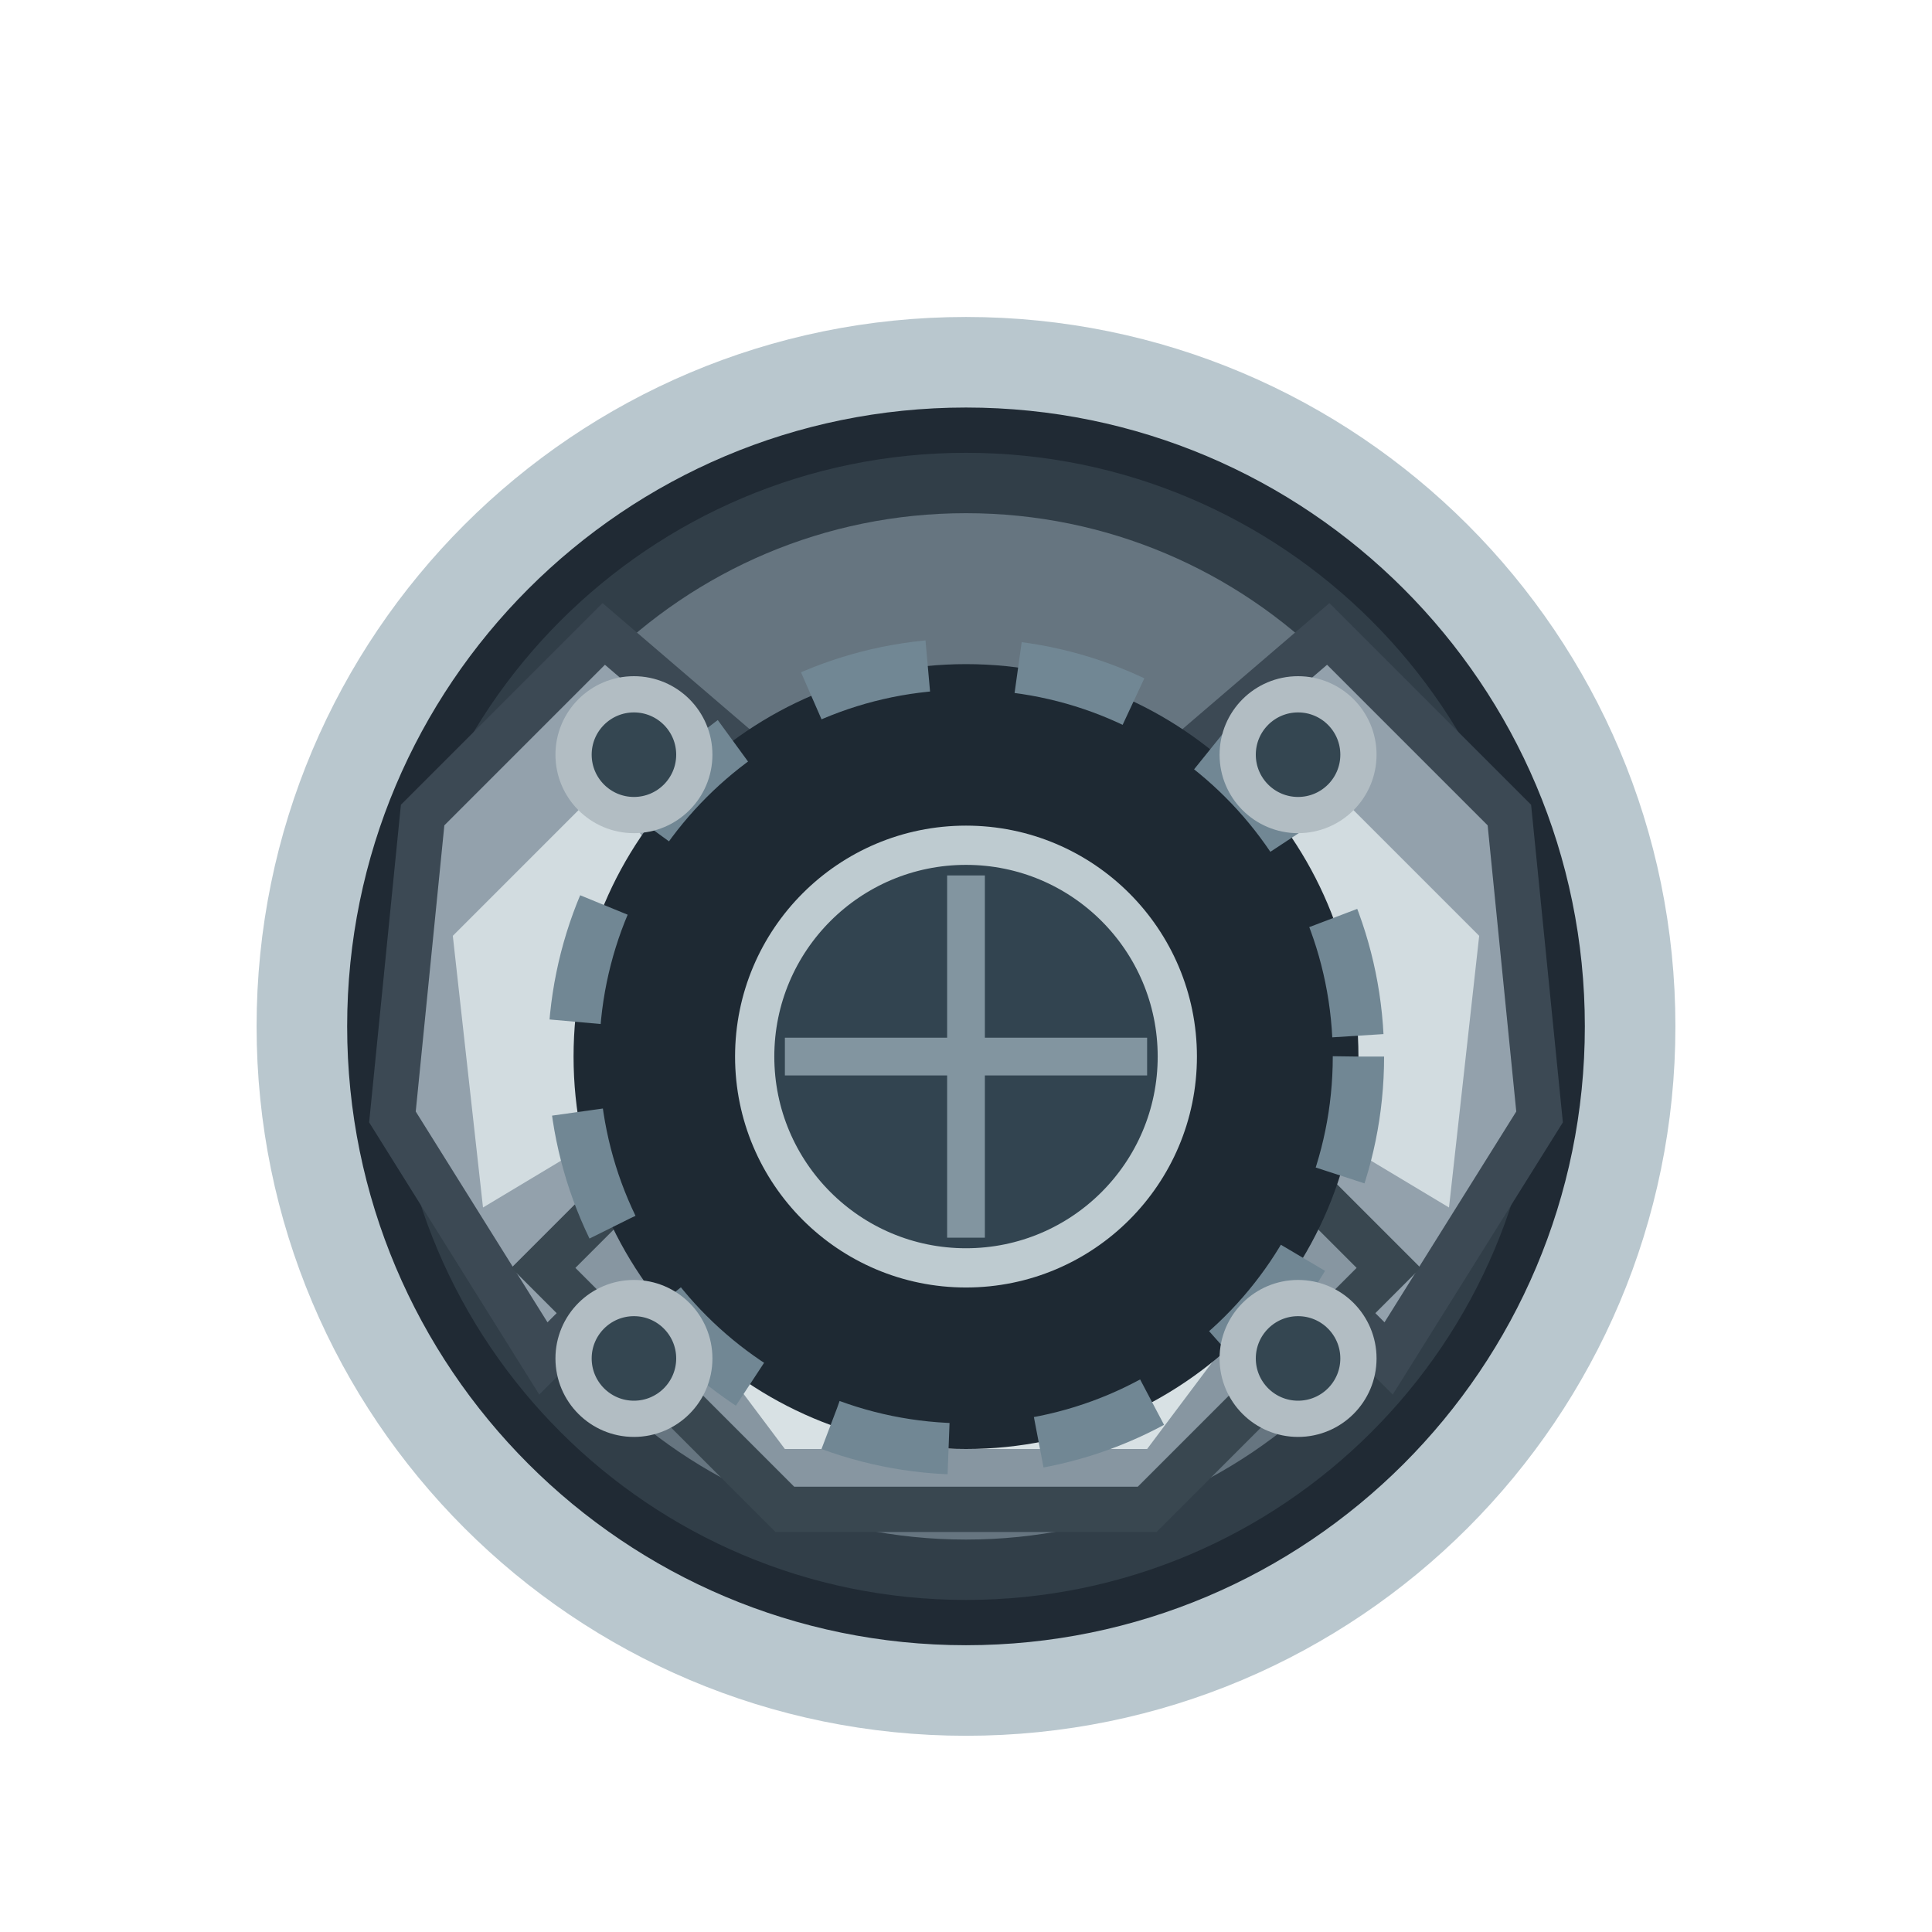
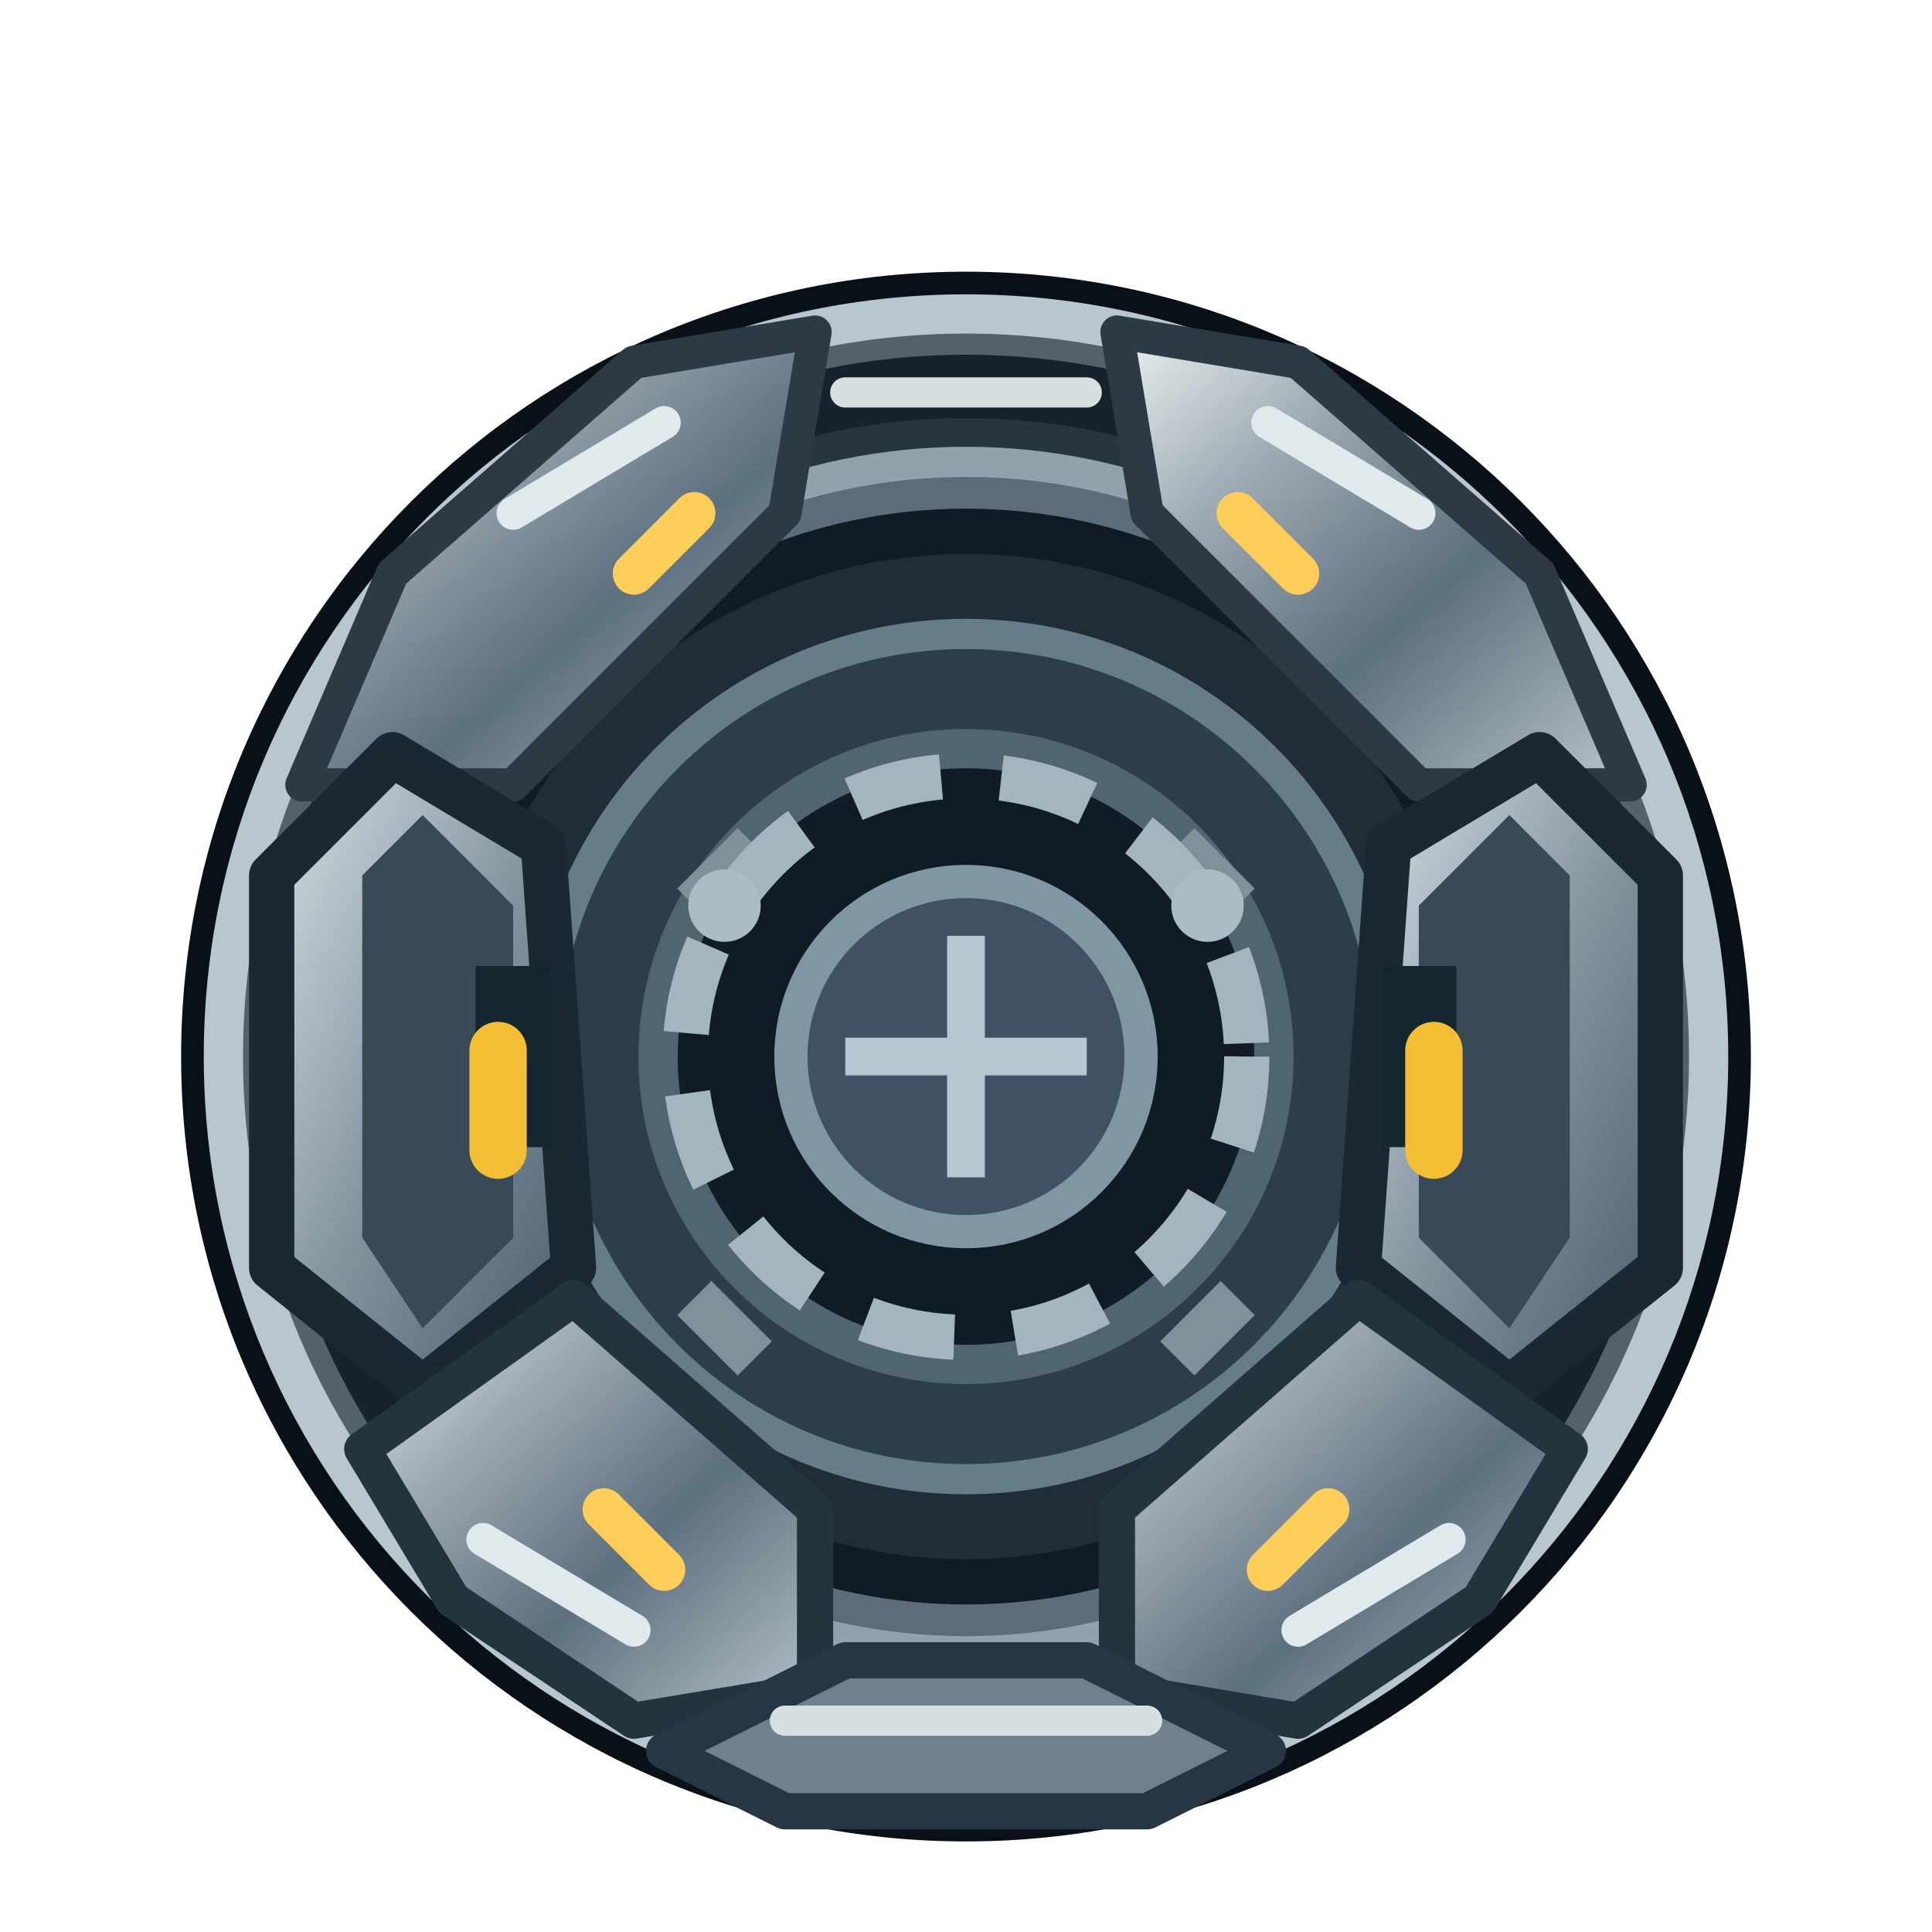
<svg xmlns="http://www.w3.org/2000/svg" width="64" height="64" viewBox="0 0 64 64">
-   <circle cx="32" cy="34" r="22" fill="#202a34" stroke="#b9c7ce" stroke-width="3" />
-   <circle cx="32" cy="34" r="18" fill="#667580" stroke="#313e48" stroke-width="2" />
-   <path d="M14 27l6-6 7 6-3 12-6 6-5-8z M50 27l-6-6-7 6 3 12 6 6 5-8z" fill="#93a1ac" stroke="#3c4954" stroke-width="1.5" />
-   <path d="M15 31l5-5 3 4-2 7-5 3z M49 31l-5-5-3 4 2 7 5 3z" fill="#d2dce0" />
-   <path d="M18 42l8 8h12l8-8-5-5H23z" fill="#8796a1" stroke="#394750" stroke-width="1.5" />
-   <path d="M26 48h12l3-4H23z" fill="#d8e1e4" />
-   <circle cx="32" cy="35" r="13" fill="#1e2933" stroke="#718794" stroke-width="1.7" stroke-dasharray="4 3" />
-   <circle cx="32" cy="35" r="7" fill="#324450" stroke="#becbd0" stroke-width="1.3" />
-   <path d="M26 35h12M32 29v12" stroke="#8295a0" stroke-width="1.25" />
-   <g fill="#344651" stroke="#b2bdc3" stroke-width="1.2">
-     <circle cx="21" cy="25" r="2" />
-     <circle cx="43" cy="25" r="2" />
-     <circle cx="21" cy="45" r="2" />
-     <circle cx="43" cy="45" r="2" />
+   <defs>
+     <linearGradient id="silver" x1="0" y1="0" x2="1" y2="1">
+       <stop offset="0" stop-color="#edf2f1" />
+       <stop offset=".28" stop-color="#9eabb4" />
+       <stop offset=".6" stop-color="#5d707e" />
+       <stop offset="1" stop-color="#b8c5cb" />
+     </linearGradient>
+     <linearGradient id="edge" x1="0" y1="0" x2="1" y2="1">
+       <stop offset="0" stop-color="#d8e1e5" />
+       <stop offset=".52" stop-color="#82939e" />
+       <stop offset="1" stop-color="#485c69" />
+     </linearGradient>
+     <linearGradient id="darkRail" x1="0" y1="0" x2="1" y2="0">
+       <stop offset="0" stop-color="#2d3d4a" />
+       <stop offset=".48" stop-color="#899aa4" />
+       <stop offset=".72" stop-color="#273743" />
+       <stop offset="1" stop-color="#111f29" />
+     </linearGradient>
+     <linearGradient id="amber" x1="0" y1="0" x2="1" y2="0">
+       <stop offset="0" stop-color="#a45f0b" />
+       <stop offset=".3" stop-color="#ffc34b" />
+       <stop offset=".58" stop-color="#fff0a8" />
+       <stop offset="1" stop-color="#d89316" />
+     </linearGradient>
+     <radialGradient id="reactor">
+       <stop offset="0" stop-color="#fff7cc" />
+       <stop offset=".42" stop-color="#ffe373" />
+       <stop offset=".78" stop-color="#f8ad22" />
+       <stop offset="1" stop-color="#8b500c" />
+     </radialGradient>
+   </defs>
+   <g stroke-linejoin="round">
+     <circle cx="32" cy="35" r="26" fill="#0a1017" />
+     <circle cx="32" cy="35" r="24.6" fill="#53616d" stroke="#b8c6cd" stroke-width="1.3" />
+     <circle cx="32" cy="35" r="22.2" fill="#263540" stroke="#17222c" stroke-width="2.1" />
+     <circle cx="32" cy="35" r="19.7" fill="#5c6d79" stroke="#91a2ad" stroke-width="1" />
+     <circle cx="32" cy="35" r="17.4" fill="#202d37" stroke="#101b23" stroke-width="1.5" />
+     <circle cx="32" cy="35" r="14" fill="#2d3e4b" stroke="#677c89" stroke-width="1" />
+     <circle cx="32" cy="35" r="10.2" fill="#101c26" stroke="#516570" stroke-width="1.3" />
+     <path d="M10 26L13 19L21 12L27 11L26 17L17 26Z" fill="url(#silver)" stroke="#2c3a45" stroke-width="1.1" />
+     <path d="M54 26L51 19L43 12L37 11L38 17L47 26Z" fill="url(#silver)" stroke="#2c3a45" stroke-width="1.1" />
+     <path d="M9 29L13 25L18 28L19 42L14 46L9 42Z" fill="url(#edge)" stroke="#192832" stroke-width="1.5" />
+     <path d="M55 29L51 25L46 28L45 42L50 46L55 42Z" fill="url(#edge)" stroke="#192832" stroke-width="1.5" />
+     <path d="M12 48L19 43L27 50L27 56L21 57L15 53Z" fill="url(#silver)" stroke="#24343f" stroke-width="1.2" />
+     <path d="M52 48L45 43L37 50L37 56L43 57L49 53Z" fill="url(#silver)" stroke="#24343f" stroke-width="1.2" />
+     <path d="M28 55H36L42 58L38 60H26L22 58Z" fill="#70818d" stroke="#263743" stroke-width="1.2" />
+     <path d="M12 29L14 27L17 30V41L14 44L12 41Z M52 29L50 27L47 30V41L50 44L52 41Z" fill="#394a57" />
+     <path d="M17 17L22 14M47 17L42 14M16 51L21 54M48 51L43 54" stroke="#e0eaec" stroke-width="1.1" stroke-linecap="round" />
+     <path d="M17 32V38M47 32V38" stroke="#152630" stroke-width="2.5" />
+     <path d="M16.5 34.8V38.1M47.5 34.8V38.1" stroke="#f4bf34" stroke-width="1.9" stroke-linecap="round" />
+     <path d="M21 19L23 17M43 19L41 17M20 50L22 52M44 50L42 52" stroke="#ffcd59" stroke-width="1.4" stroke-linecap="round" />
+     <path d="M28 13H36M26 57H38" stroke="#d7e0e0" stroke-width="1" stroke-linecap="round" />
+     <path d="M23 30L25 28M41 30L39 28M23 43L25 45M41 43L39 45" stroke="#7f929c" stroke-width="1.6" />
+     <circle cx="32" cy="35" r="7.2" fill="#293946" stroke="#c5d0d5" stroke-width="1.1" />
+     <circle cx="32" cy="35" r="4.5" fill="#182731" stroke="#8197a2" stroke-width="1" />
+   </g>
+   <g stroke-linejoin="round">
+     <circle cx="32" cy="35" r="9.3" fill="#101b24" stroke="#a3b6c0" stroke-width="1.5" stroke-dasharray="3 2" />
+     <circle cx="32" cy="35" r="5.8" fill="#405261" stroke="#7f96a3" stroke-width="1.1" />
+     <path d="M28 35H36M32 31V39" stroke="#b6c7d1" stroke-width="1.25" />
+     <circle cx="24" cy="30" r="1.2" fill="#aabdc2" />
+     <circle cx="40" cy="30" r="1.2" fill="#aabdc2" />
  </g>
</svg>
